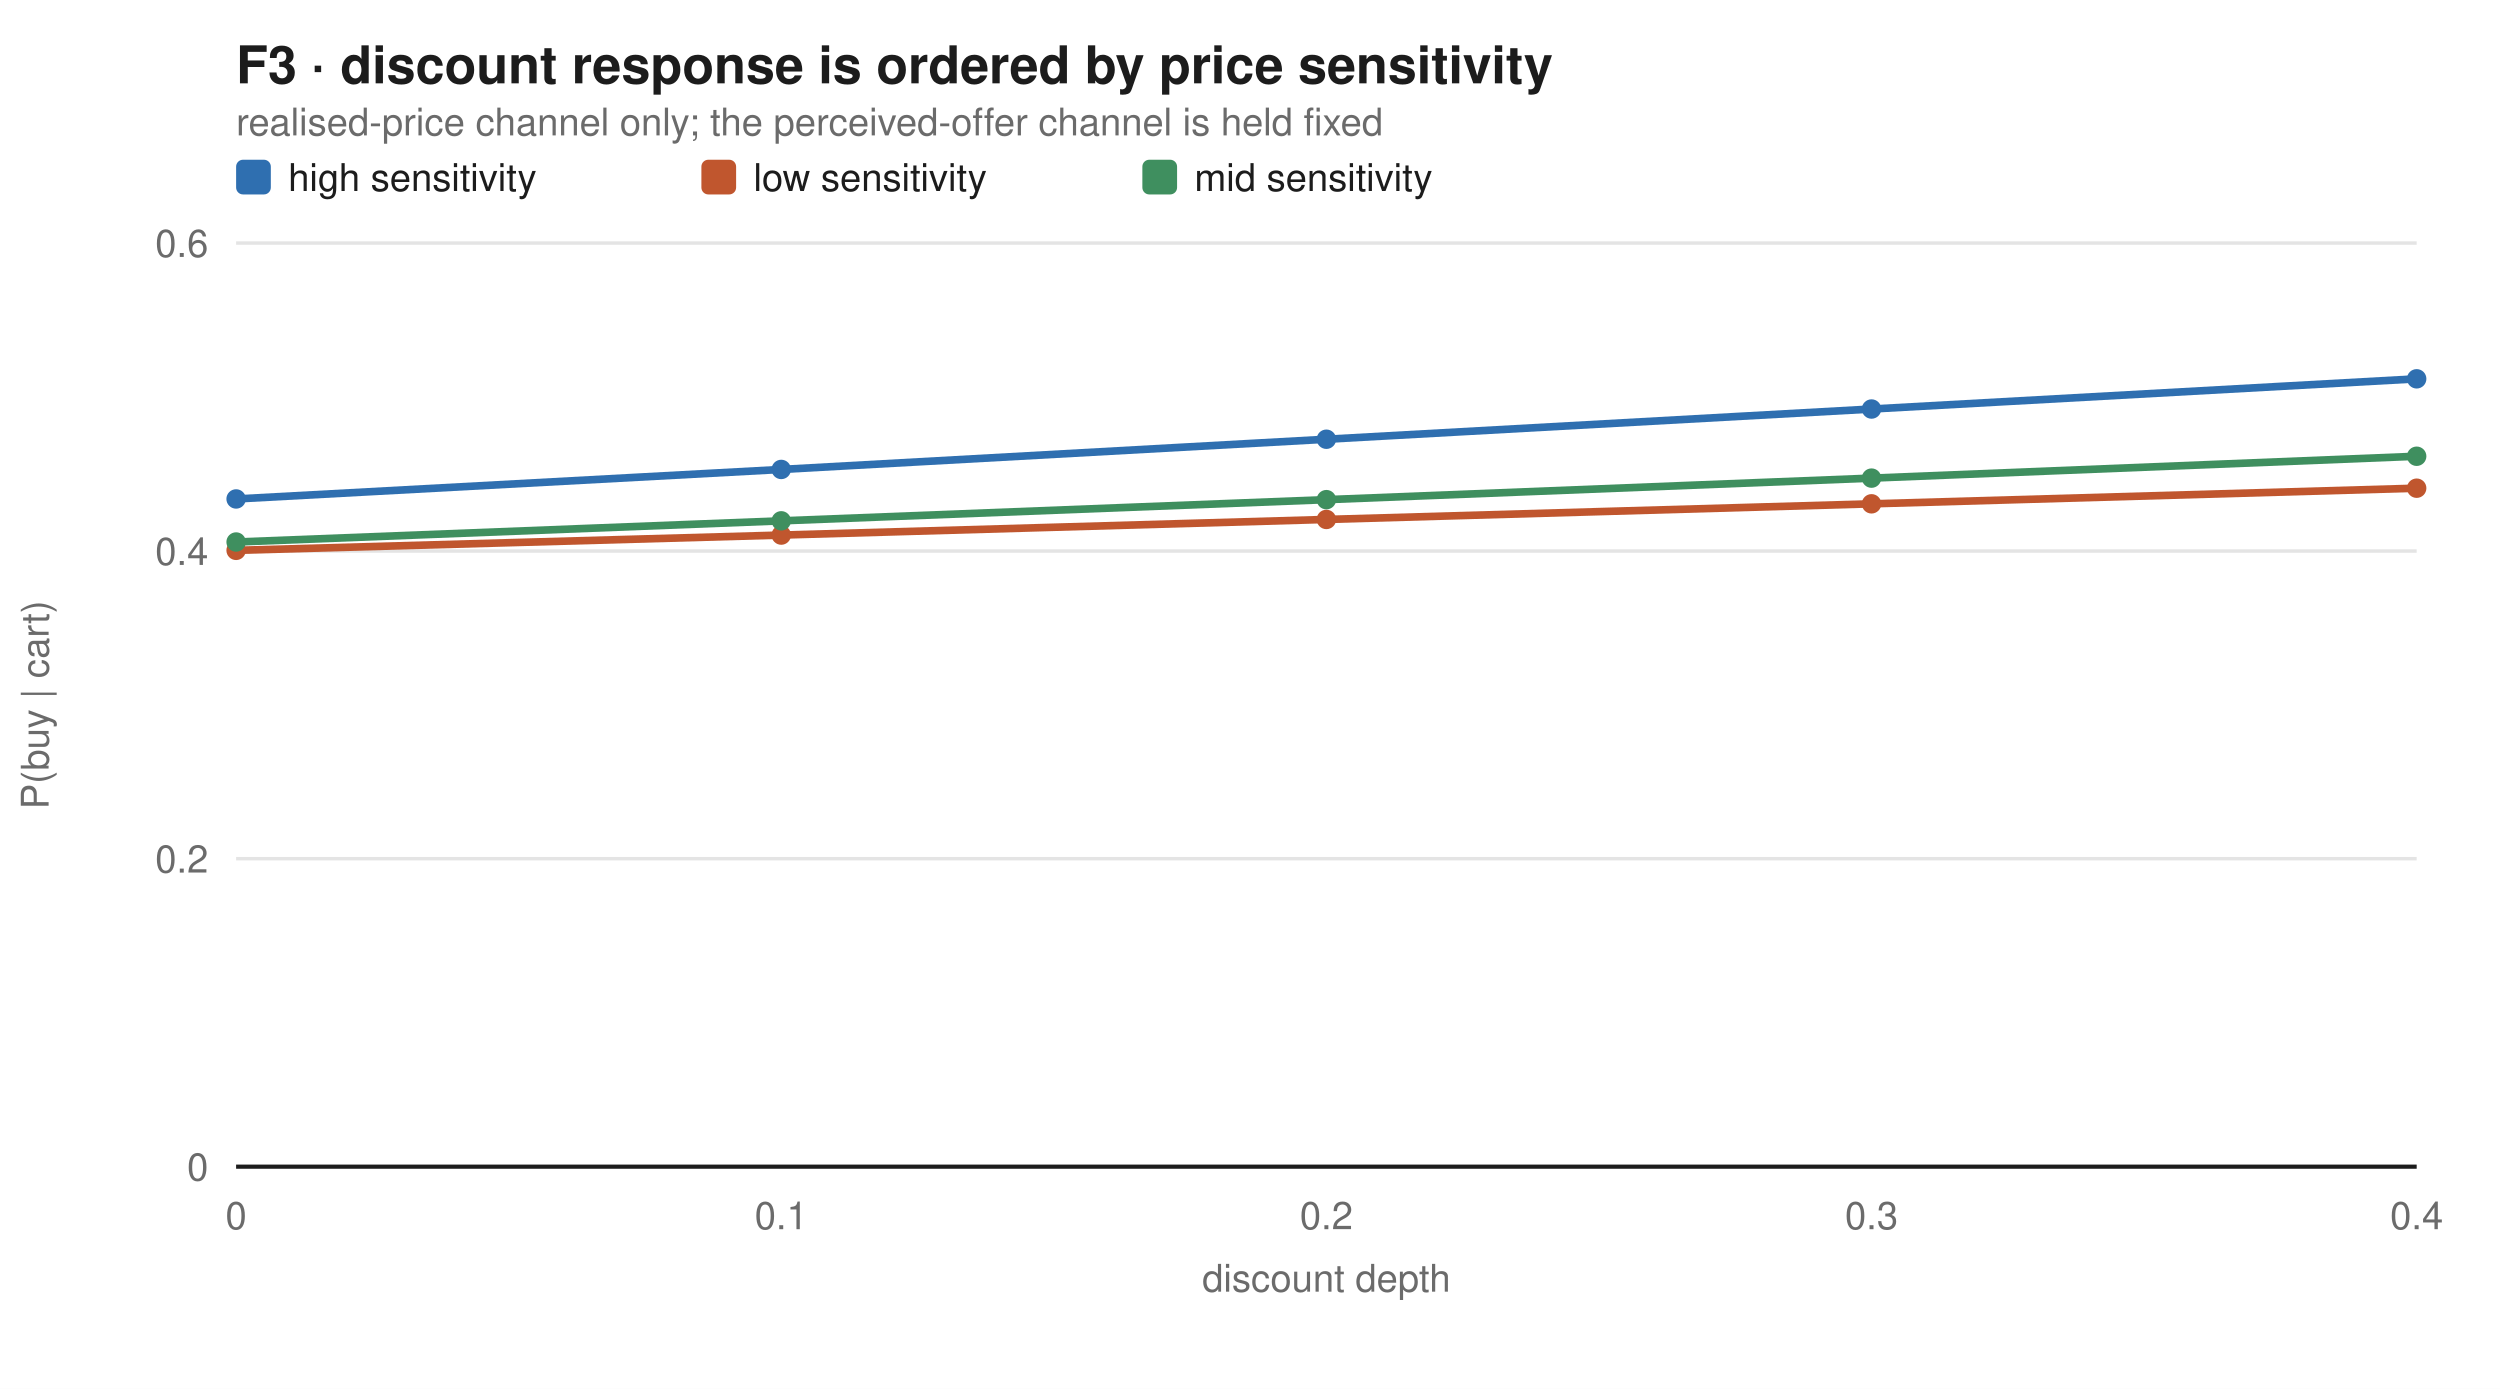
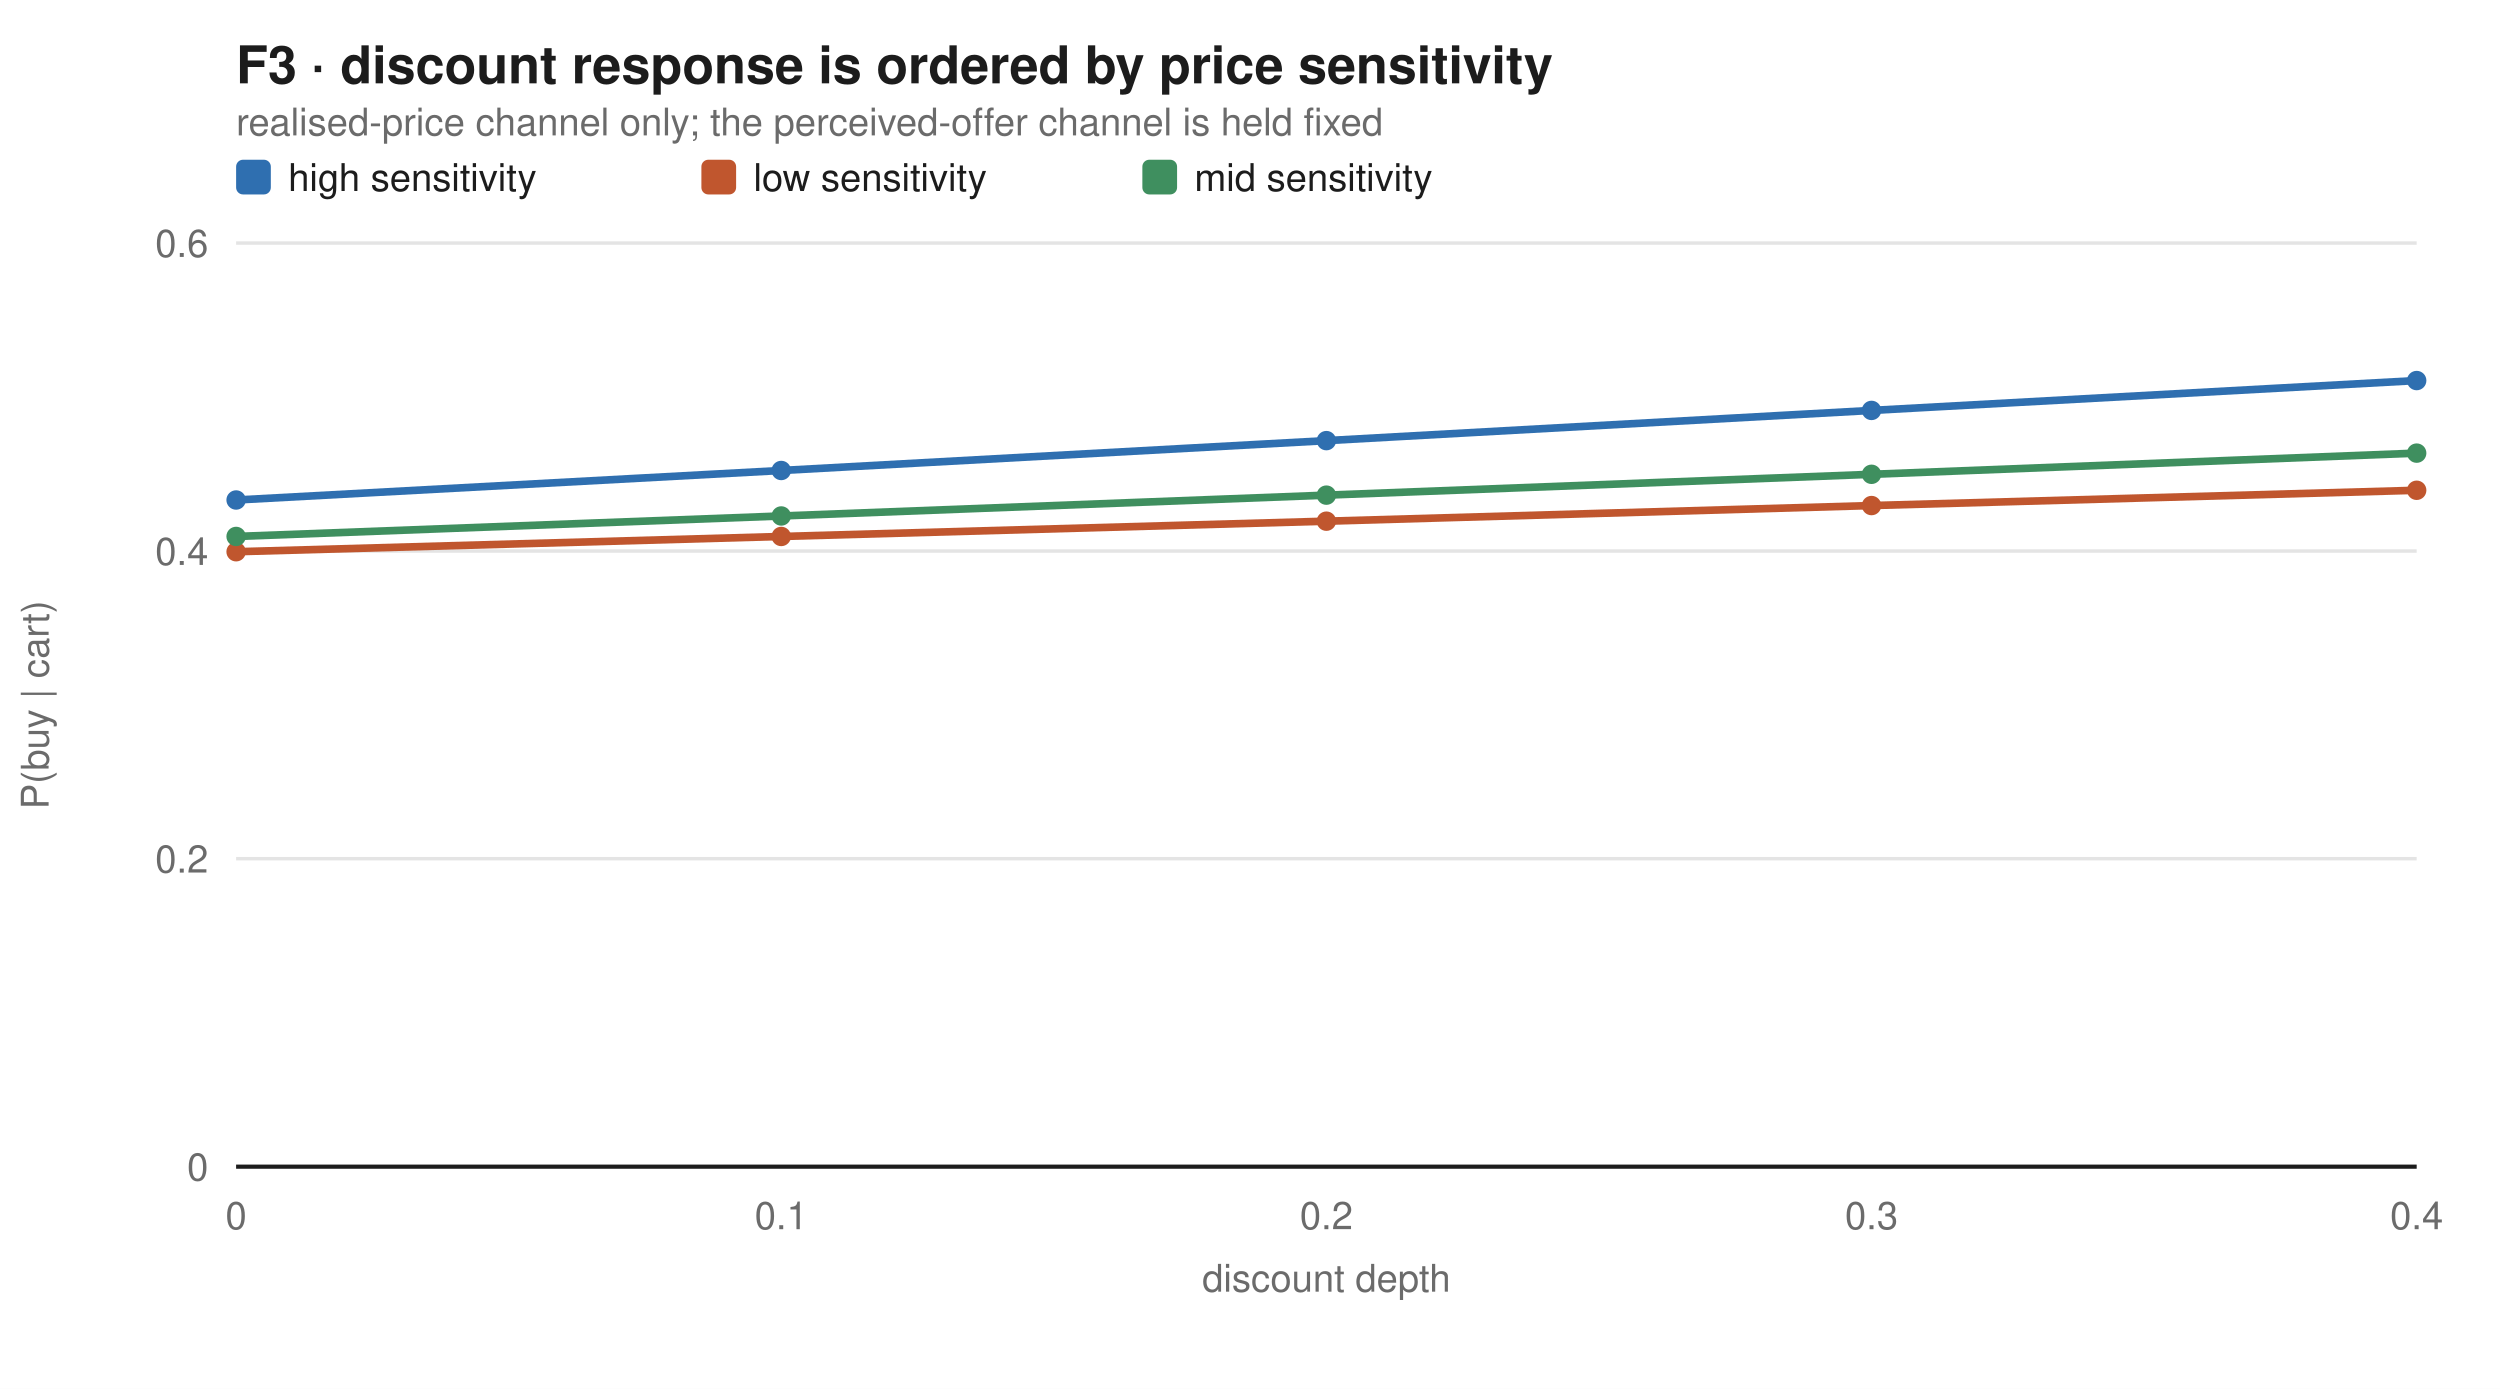
<svg xmlns="http://www.w3.org/2000/svg" width="720" height="400" viewBox="0 0 720 400" font-family="ui-sans-serif,-apple-system,Segoe UI,Helvetica,Arial,sans-serif">
  <rect width="720" height="400" fill="#ffffff" />
  <text x="68" y="24" font-size="15" font-weight="600" fill="#1c1c1c">F3 · discount response is ordered by price sensitivity</text>
  <text x="68" y="39" font-size="11" fill="#6b6b6b">realised-price channel only; the perceived-offer channel is held fixed</text>
  <text x="14" y="203" font-size="11" fill="#6b6b6b" transform="rotate(-90 14 203)" text-anchor="middle">P(buy | cart)</text>
  <text x="382" y="372" font-size="11" fill="#6b6b6b" text-anchor="middle">discount depth</text>
  <rect x="68" y="46" width="10" height="10" fill="#2f6fb0" rx="2" />
  <text x="83" y="55" font-size="11" fill="#1c1c1c">high sensitivity</text>
  <rect x="202" y="46" width="10" height="10" fill="#c0562e" rx="2" />
  <text x="217" y="55" font-size="11" fill="#1c1c1c">low sensitivity</text>
  <rect x="329" y="46" width="10" height="10" fill="#3f8f5f" rx="2" />
  <text x="344" y="55" font-size="11" fill="#1c1c1c">mid sensitivity</text>
  <line x1="68" y1="336.0" x2="696" y2="336.0" stroke="#e4e4e4" stroke-width="1" />
  <text x="60" y="340.0" text-anchor="end" font-size="11" fill="#6b6b6b">0</text>
  <line x1="68" y1="247.3" x2="696" y2="247.3" stroke="#e4e4e4" stroke-width="1" />
  <text x="60" y="251.3" text-anchor="end" font-size="11" fill="#6b6b6b">0.2</text>
  <line x1="68" y1="158.7" x2="696" y2="158.7" stroke="#e4e4e4" stroke-width="1" />
  <text x="60" y="162.7" text-anchor="end" font-size="11" fill="#6b6b6b">0.4</text>
  <line x1="68" y1="70.0" x2="696" y2="70.0" stroke="#e4e4e4" stroke-width="1" />
  <text x="60" y="74.0" text-anchor="end" font-size="11" fill="#6b6b6b">0.6</text>
  <text x="68.0" y="354" text-anchor="middle" font-size="11" fill="#6b6b6b">0</text>
  <text x="225.0" y="354" text-anchor="middle" font-size="11" fill="#6b6b6b">0.1</text>
  <text x="382.0" y="354" text-anchor="middle" font-size="11" fill="#6b6b6b">0.2</text>
  <text x="539.0" y="354" text-anchor="middle" font-size="11" fill="#6b6b6b">0.3</text>
  <text x="696.0" y="354" text-anchor="middle" font-size="11" fill="#6b6b6b">0.4</text>
  <line x1="68" y1="336" x2="696" y2="336" stroke="#1c1c1c" stroke-width="1.2" />
-   <path d="M68.0,143.7 L225.0,135.2 L382.0,126.5 L539.0,117.8 L696.0,109.1" fill="none" stroke="#2f6fb0" stroke-width="2.2" stroke-linejoin="round" />
-   <circle cx="68.0" cy="143.7" r="2.8" fill="#2f6fb0" />
-   <circle cx="225.0" cy="135.2" r="2.8" fill="#2f6fb0" />
-   <circle cx="382.0" cy="126.5" r="2.8" fill="#2f6fb0" />
-   <circle cx="539.0" cy="117.8" r="2.8" fill="#2f6fb0" />
-   <circle cx="696.0" cy="109.1" r="2.8" fill="#2f6fb0" />
-   <path d="M68.0,158.5 L225.0,154.1 L382.0,149.6 L539.0,145.1 L696.0,140.6" fill="none" stroke="#c0562e" stroke-width="2.2" stroke-linejoin="round" />
-   <circle cx="68.0" cy="158.5" r="2.8" fill="#c0562e" />
-   <circle cx="225.0" cy="154.1" r="2.8" fill="#c0562e" />
-   <circle cx="382.0" cy="149.6" r="2.8" fill="#c0562e" />
-   <circle cx="539.0" cy="145.1" r="2.8" fill="#c0562e" />
-   <circle cx="696.0" cy="140.6" r="2.8" fill="#c0562e" />
-   <path d="M68.0,156.1 L225.0,150.0 L382.0,143.9 L539.0,137.7 L696.0,131.4" fill="none" stroke="#3f8f5f" stroke-width="2.2" stroke-linejoin="round" />
-   <circle cx="68.0" cy="156.1" r="2.8" fill="#3f8f5f" />
-   <circle cx="225.0" cy="150.0" r="2.8" fill="#3f8f5f" />
-   <circle cx="382.0" cy="143.9" r="2.8" fill="#3f8f5f" />
-   <circle cx="539.0" cy="137.7" r="2.8" fill="#3f8f5f" />
-   <circle cx="696.0" cy="131.4" r="2.8" fill="#3f8f5f" />
+   <path d="M68.0,144.0 L225.0,135.5 L382.0,126.9 L539.0,118.2 L696.0,109.6" fill="none" stroke="#2f6fb0" stroke-width="2.2" stroke-linejoin="round" />
+   <circle cx="68.0" cy="144.0" r="2.8" fill="#2f6fb0" />
+   <circle cx="225.0" cy="135.5" r="2.8" fill="#2f6fb0" />
+   <circle cx="382.0" cy="126.9" r="2.8" fill="#2f6fb0" />
+   <circle cx="539.0" cy="118.2" r="2.8" fill="#2f6fb0" />
+   <circle cx="696.0" cy="109.6" r="2.8" fill="#2f6fb0" />
+   <path d="M68.0,158.9 L225.0,154.5 L382.0,150.1 L539.0,145.6 L696.0,141.2" fill="none" stroke="#c0562e" stroke-width="2.2" stroke-linejoin="round" />
+   <circle cx="68.0" cy="158.9" r="2.8" fill="#c0562e" />
+   <circle cx="225.0" cy="154.5" r="2.8" fill="#c0562e" />
+   <circle cx="382.0" cy="150.1" r="2.8" fill="#c0562e" />
+   <circle cx="539.0" cy="145.6" r="2.8" fill="#c0562e" />
+   <circle cx="696.0" cy="141.2" r="2.8" fill="#c0562e" />
+   <path d="M68.0,154.5 L225.0,148.6 L382.0,142.6 L539.0,136.6 L696.0,130.5" fill="none" stroke="#3f8f5f" stroke-width="2.2" stroke-linejoin="round" />
+   <circle cx="68.0" cy="154.5" r="2.8" fill="#3f8f5f" />
+   <circle cx="225.0" cy="148.6" r="2.8" fill="#3f8f5f" />
+   <circle cx="382.0" cy="142.6" r="2.8" fill="#3f8f5f" />
+   <circle cx="539.0" cy="136.6" r="2.8" fill="#3f8f5f" />
+   <circle cx="696.0" cy="130.5" r="2.8" fill="#3f8f5f" />
</svg>
